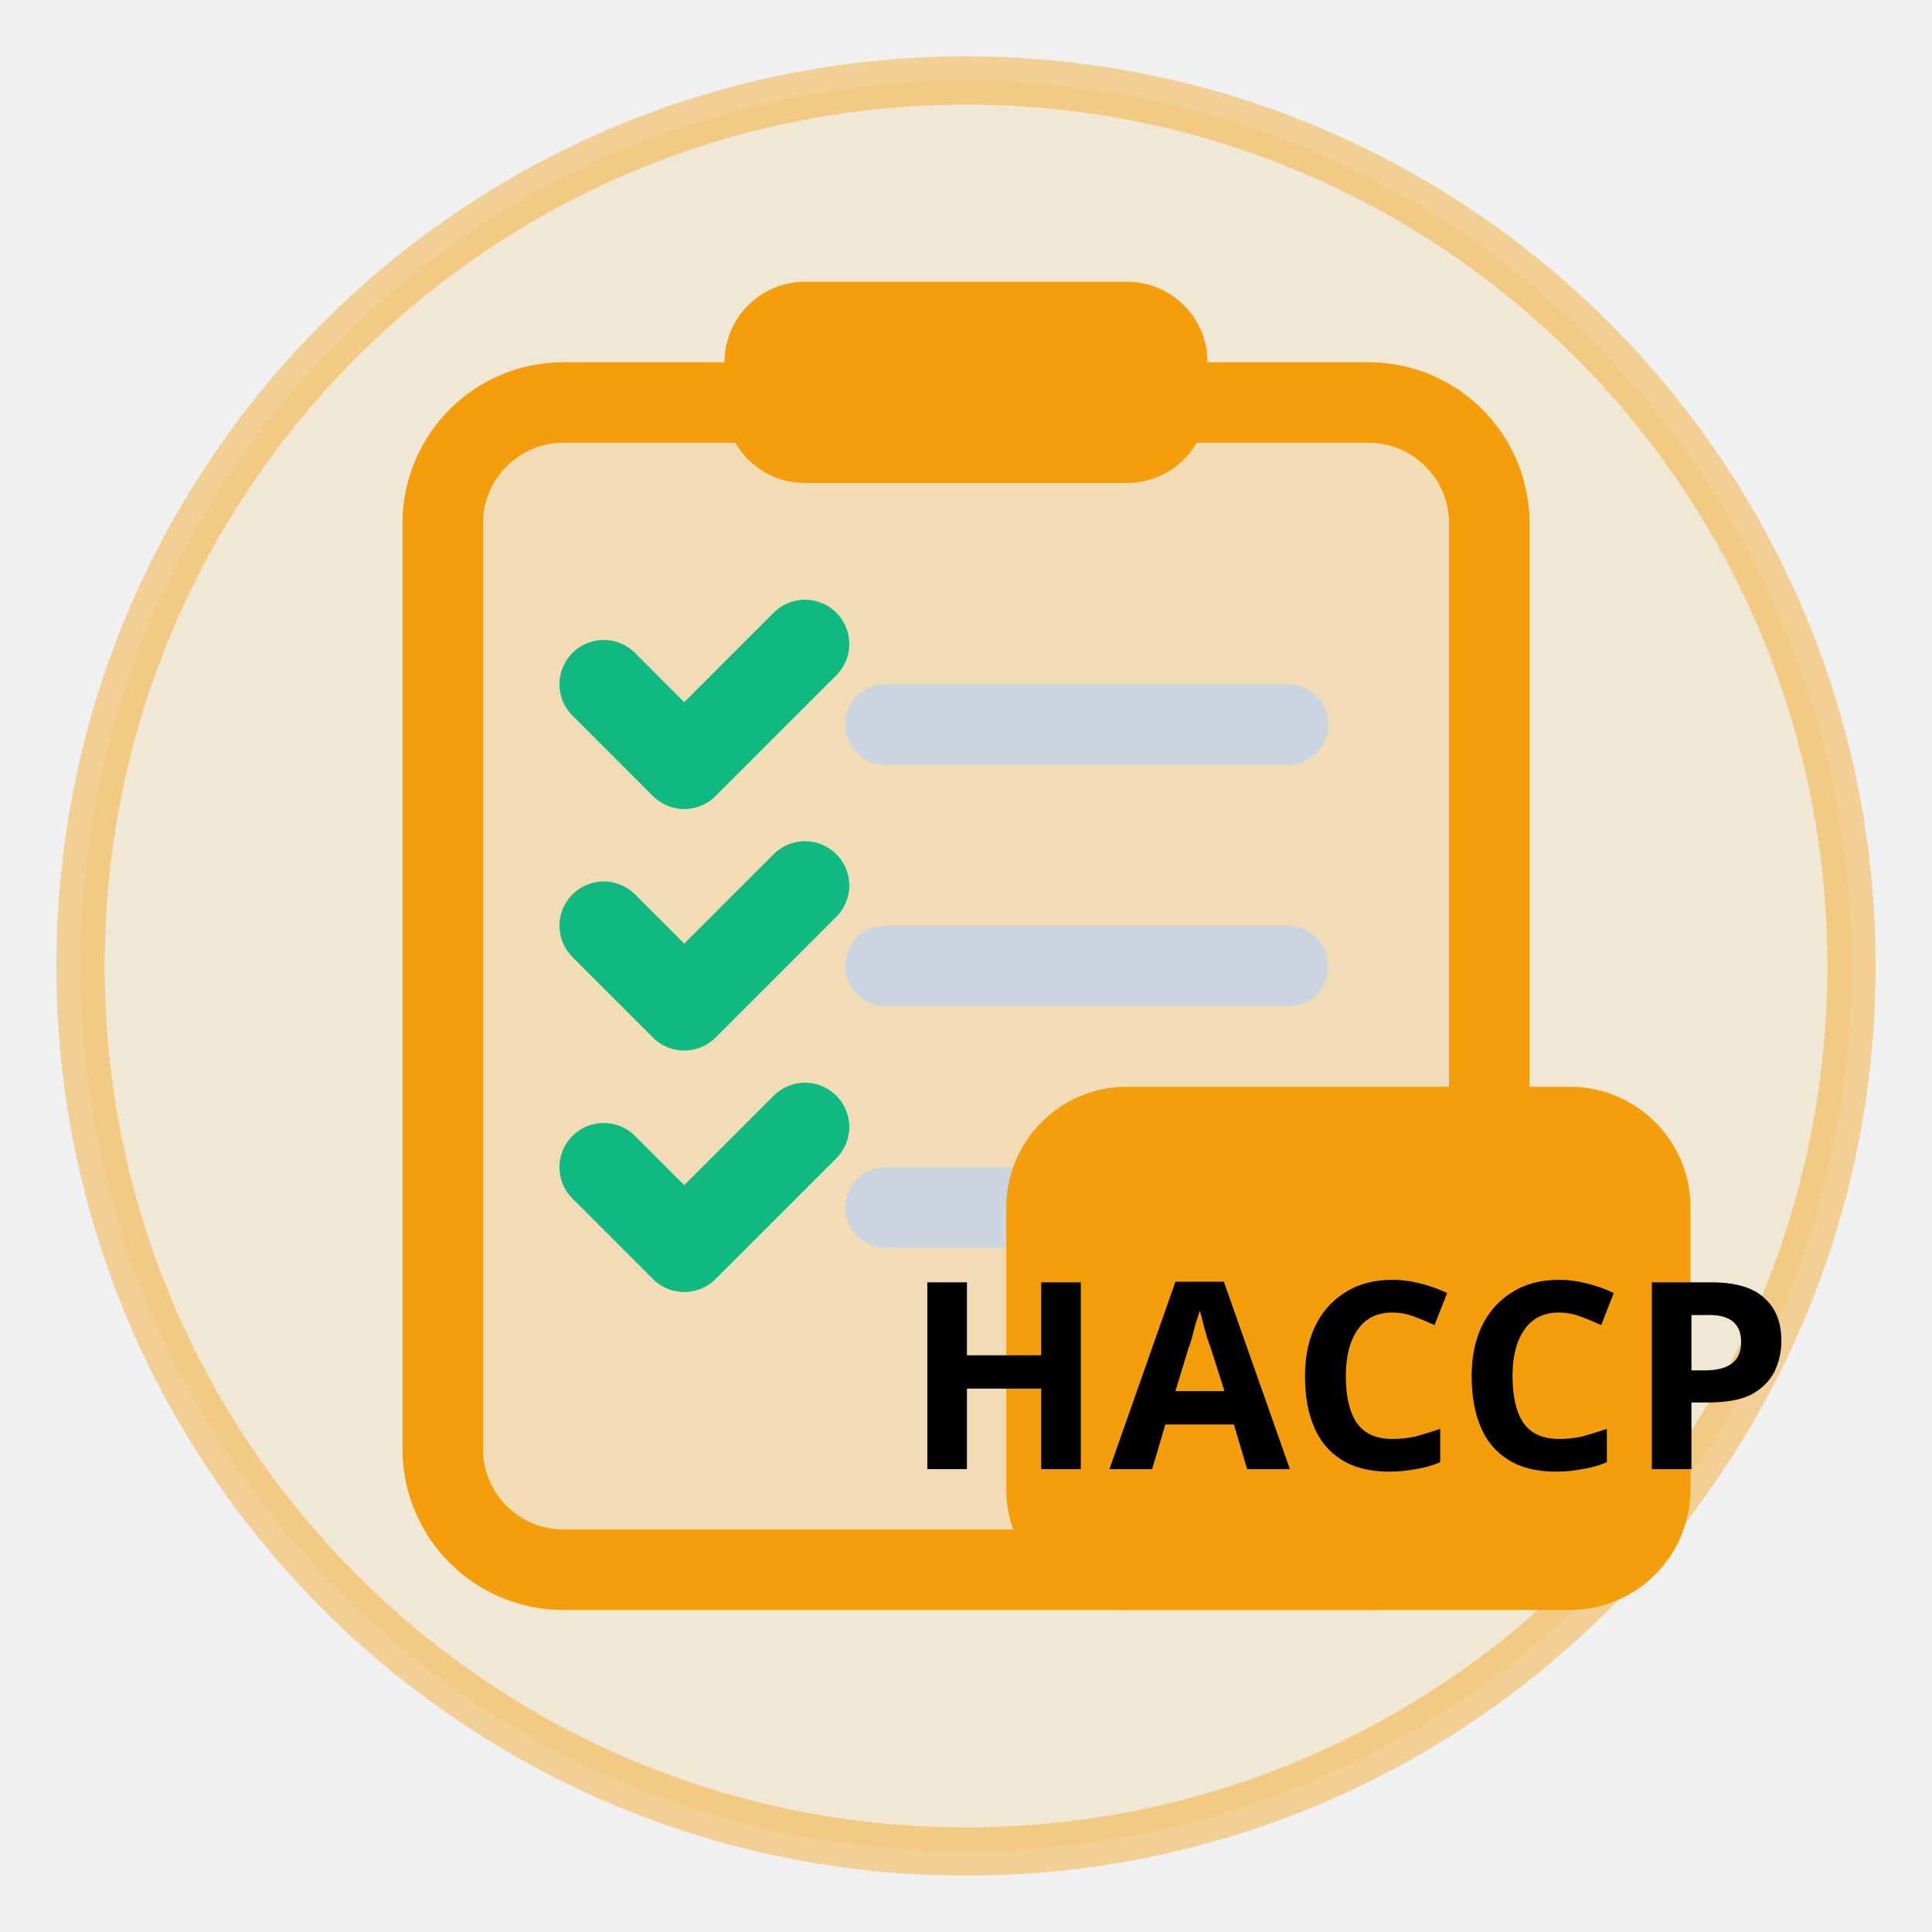
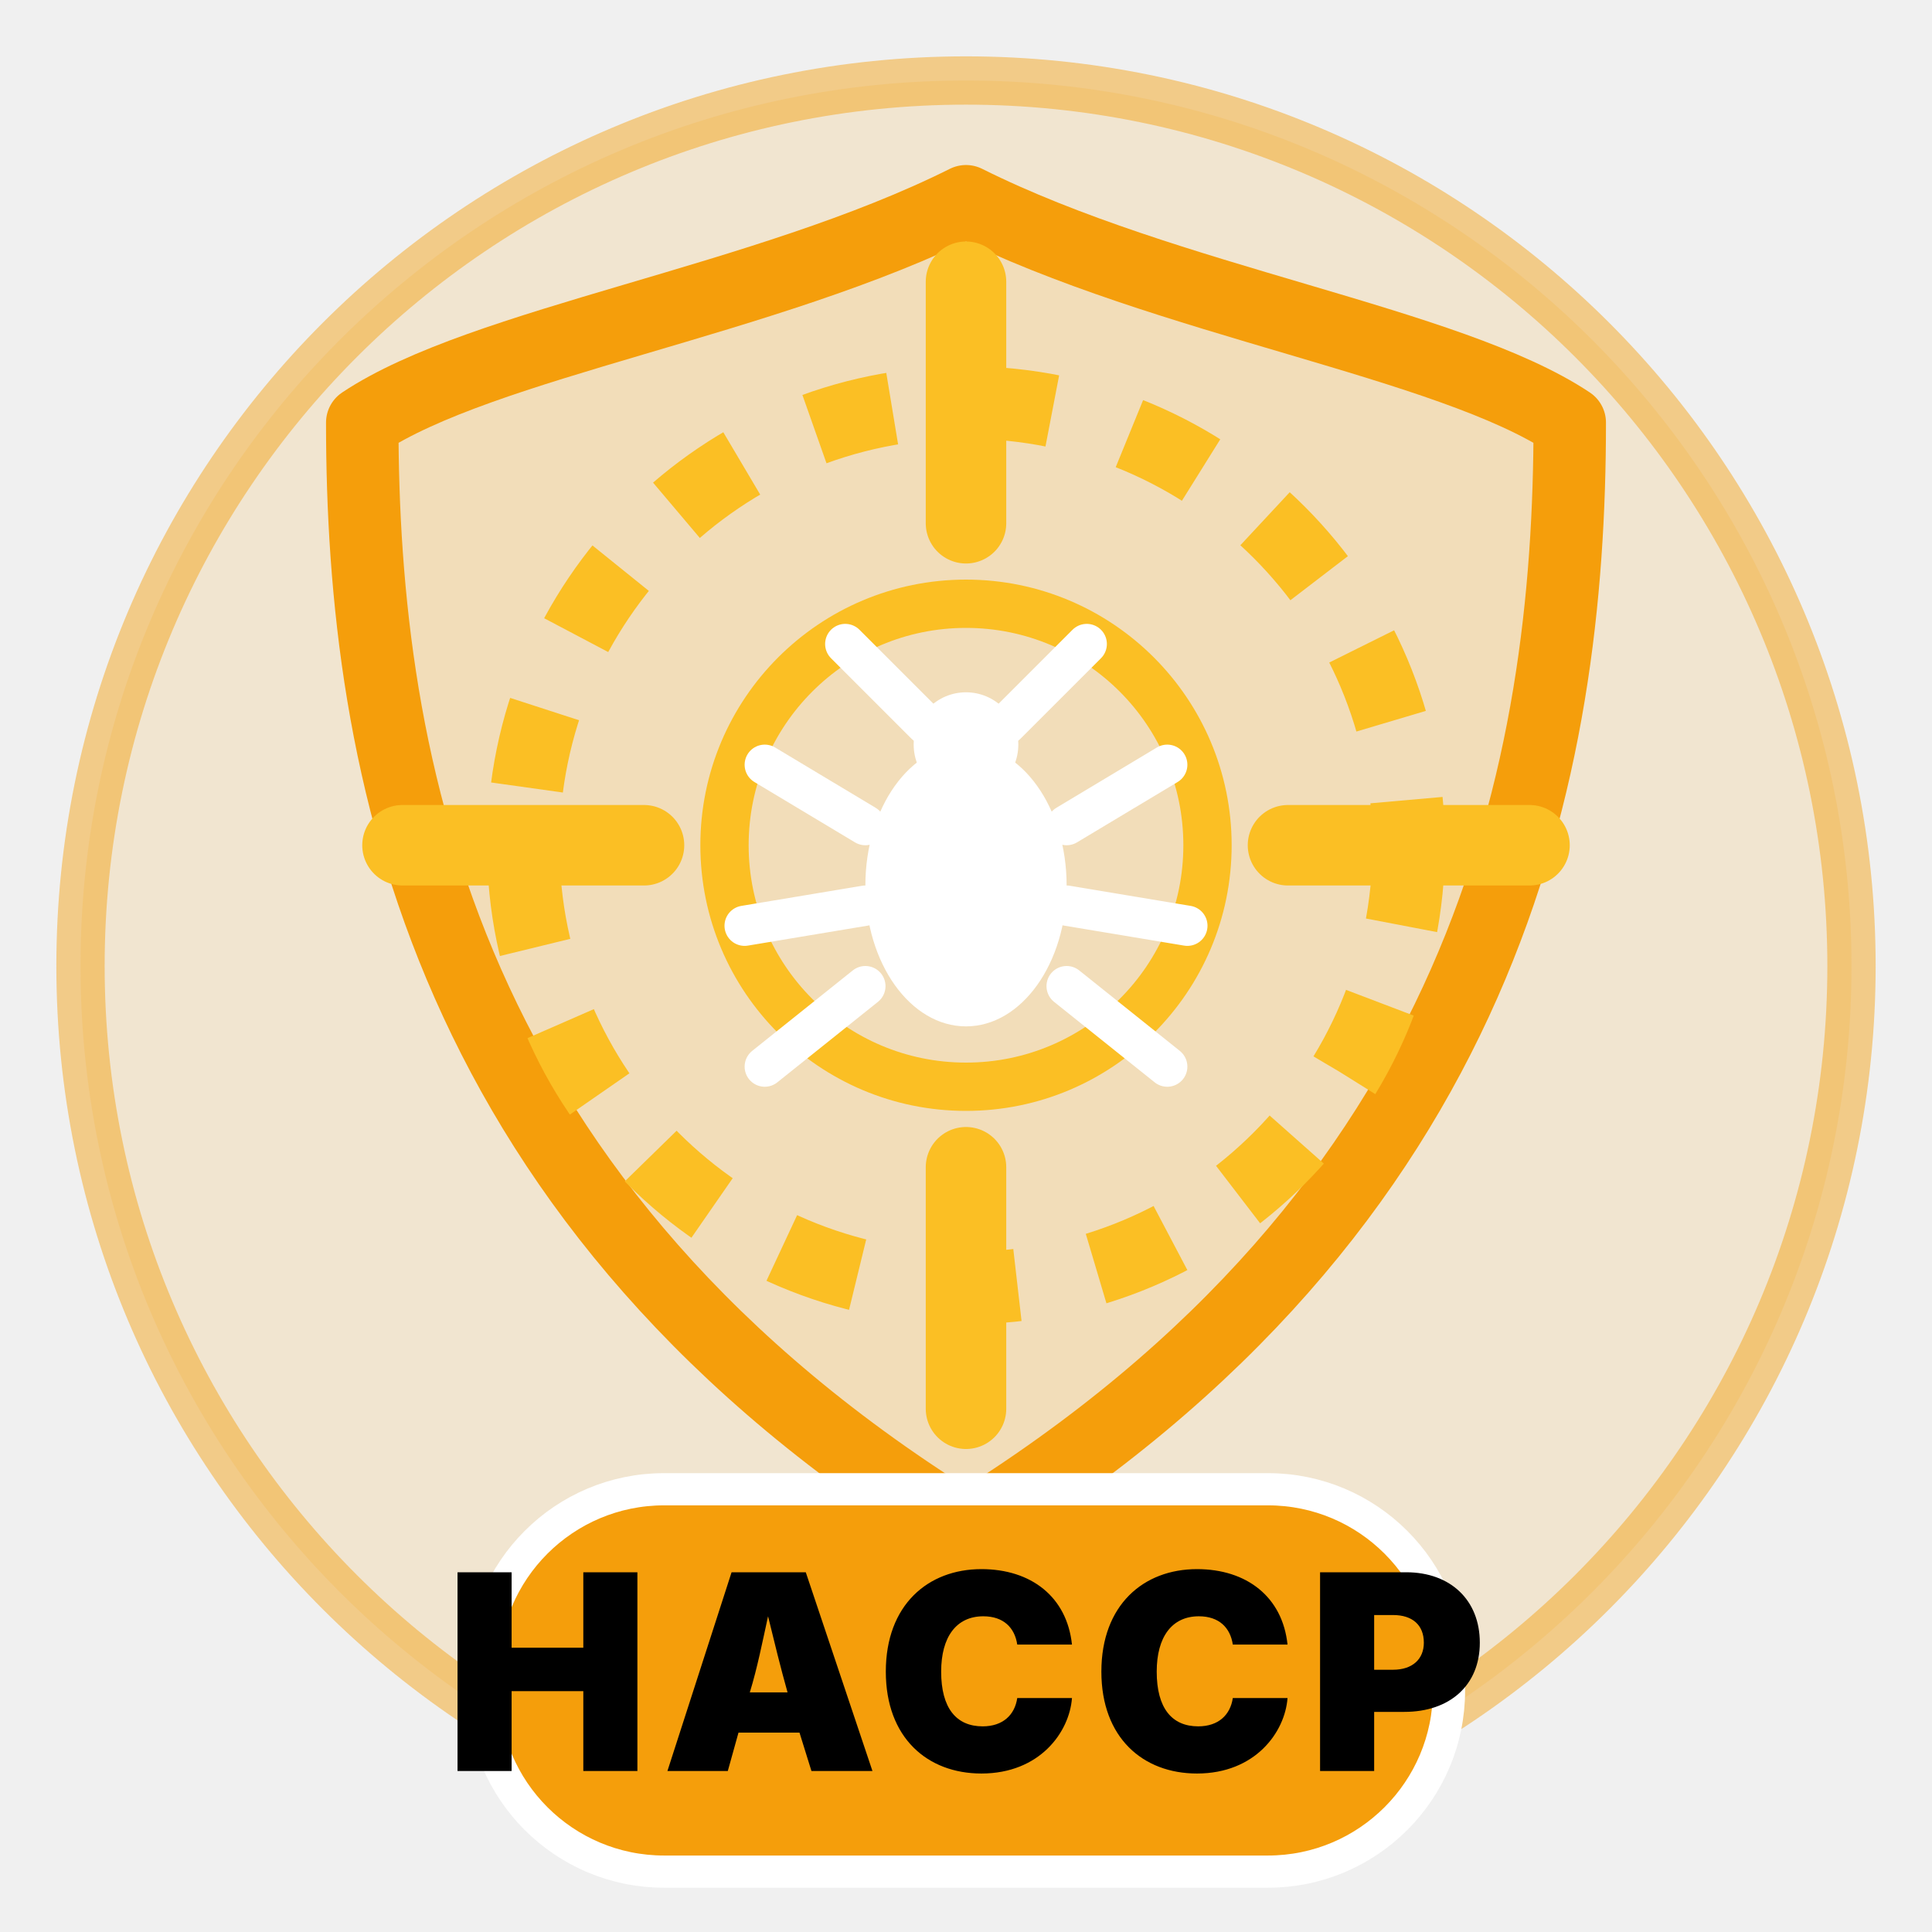
<svg xmlns="http://www.w3.org/2000/svg" viewBox="0 0 48 48" fill="none" width="48" height="48">
-   <circle cx="24" cy="24" r="22" fill="rgba(245, 158, 11, 0.12)" stroke="#f59e0b" stroke-width="1.2" stroke-opacity="0.4" />
-   <rect x="11" y="10" width="26" height="29" rx="3" fill="rgba(245, 158, 11, 0.16)" stroke="#f59e0b" stroke-width="2" />
-   <rect x="18" y="7" width="12" height="5" rx="2" fill="#f59e0b" />
-   <line x1="22" y1="18" x2="32" y2="18" stroke="#cbd5e1" stroke-width="2" stroke-linecap="round" />
-   <line x1="22" y1="24" x2="32" y2="24" stroke="#cbd5e1" stroke-width="2" stroke-linecap="round" />
-   <line x1="22" y1="30" x2="28" y2="30" stroke="#cbd5e1" stroke-width="2" stroke-linecap="round" />
-   <path d="M15 17 L17 19 L20 16" stroke="#10b981" stroke-width="2.2" stroke-linecap="round" stroke-linejoin="round" />
-   <path d="M15 23 L17 25 L20 22" stroke="#10b981" stroke-width="2.2" stroke-linecap="round" stroke-linejoin="round" />
-   <path d="M15 29 L17 31 L20 28" stroke="#10b981" stroke-width="2.2" stroke-linecap="round" stroke-linejoin="round" />
-   <rect x="25" y="27" width="17" height="13" rx="3" fill="#f59e0b" />
-   <text x="33.5" y="36.5" text-anchor="middle" fill="#000000" font-family="system-ui, sans-serif" font-weight="900" font-size="6.5" letter-spacing="0.02em">HACCP</text>
+   <circle cx="24" cy="24" r="22" fill="rgba(245, 158, 11, 0.14)" stroke="#f59e0b" stroke-width="1.2" stroke-opacity="0.45" />
+   <path d="M 24 5             C 29 7.5, 36 8.5, 39 10.5             C 39 19, 37 30, 24 38             C 11 30, 9 19, 9 10.5             C 12 8.5, 19 7.5, 24 5 Z" fill="rgba(245, 158, 11, 0.12)" stroke="#f59e0b" stroke-width="1.8" stroke-linejoin="round" />
+   <circle cx="24" cy="21" r="11" stroke="#fbbf24" stroke-width="1.8" stroke-dasharray="2 2" fill="none" />
+   <circle cx="24" cy="21" r="6" stroke="#fbbf24" stroke-width="1.2" fill="none" />
+   <line x1="24" y1="7" x2="24" y2="13" stroke="#fbbf24" stroke-width="2" stroke-linecap="round" />
+   <line x1="24" y1="29" x2="24" y2="35" stroke="#fbbf24" stroke-width="2" stroke-linecap="round" />
+   <line x1="10" y1="21" x2="16" y2="21" stroke="#fbbf24" stroke-width="2" stroke-linecap="round" />
+   <line x1="32" y1="21" x2="38" y2="21" stroke="#fbbf24" stroke-width="2" stroke-linecap="round" />
+   <g fill="#ffffff">
+     <path d="M 23 18 L 21 16 M 25 18 L 27 16" stroke="#ffffff" stroke-width="1" stroke-linecap="round" />
+     <circle cx="24" cy="18.5" r="1.3" />
+     <ellipse cx="24" cy="22" rx="2.5" ry="3.5" />
+     <path d="M 21.5 20.5 L 19 19 M 21.5 22.5 L 18.5 23 M 21.5 24.5 L 19 26.5" stroke="#ffffff" stroke-width="1" stroke-linecap="round" />
+     <path d="M 26.5 20.5 L 29 19 M 26.5 22.5 L 29.5 23 M 26.5 24.5 L 29 26.5" stroke="#ffffff" stroke-width="1" stroke-linecap="round" />
+   </g>
+   <rect x="12" y="37" width="24" height="9.5" rx="4.5" fill="#f59e0b" stroke="#ffffff" stroke-width="0.8" />
+   <text x="24" y="44" text-anchor="middle" fill="#000000" font-family="system-ui, -apple-system, sans-serif" font-weight="900" font-size="6.8" letter-spacing="0.04em">HACCP</text>
</svg>
